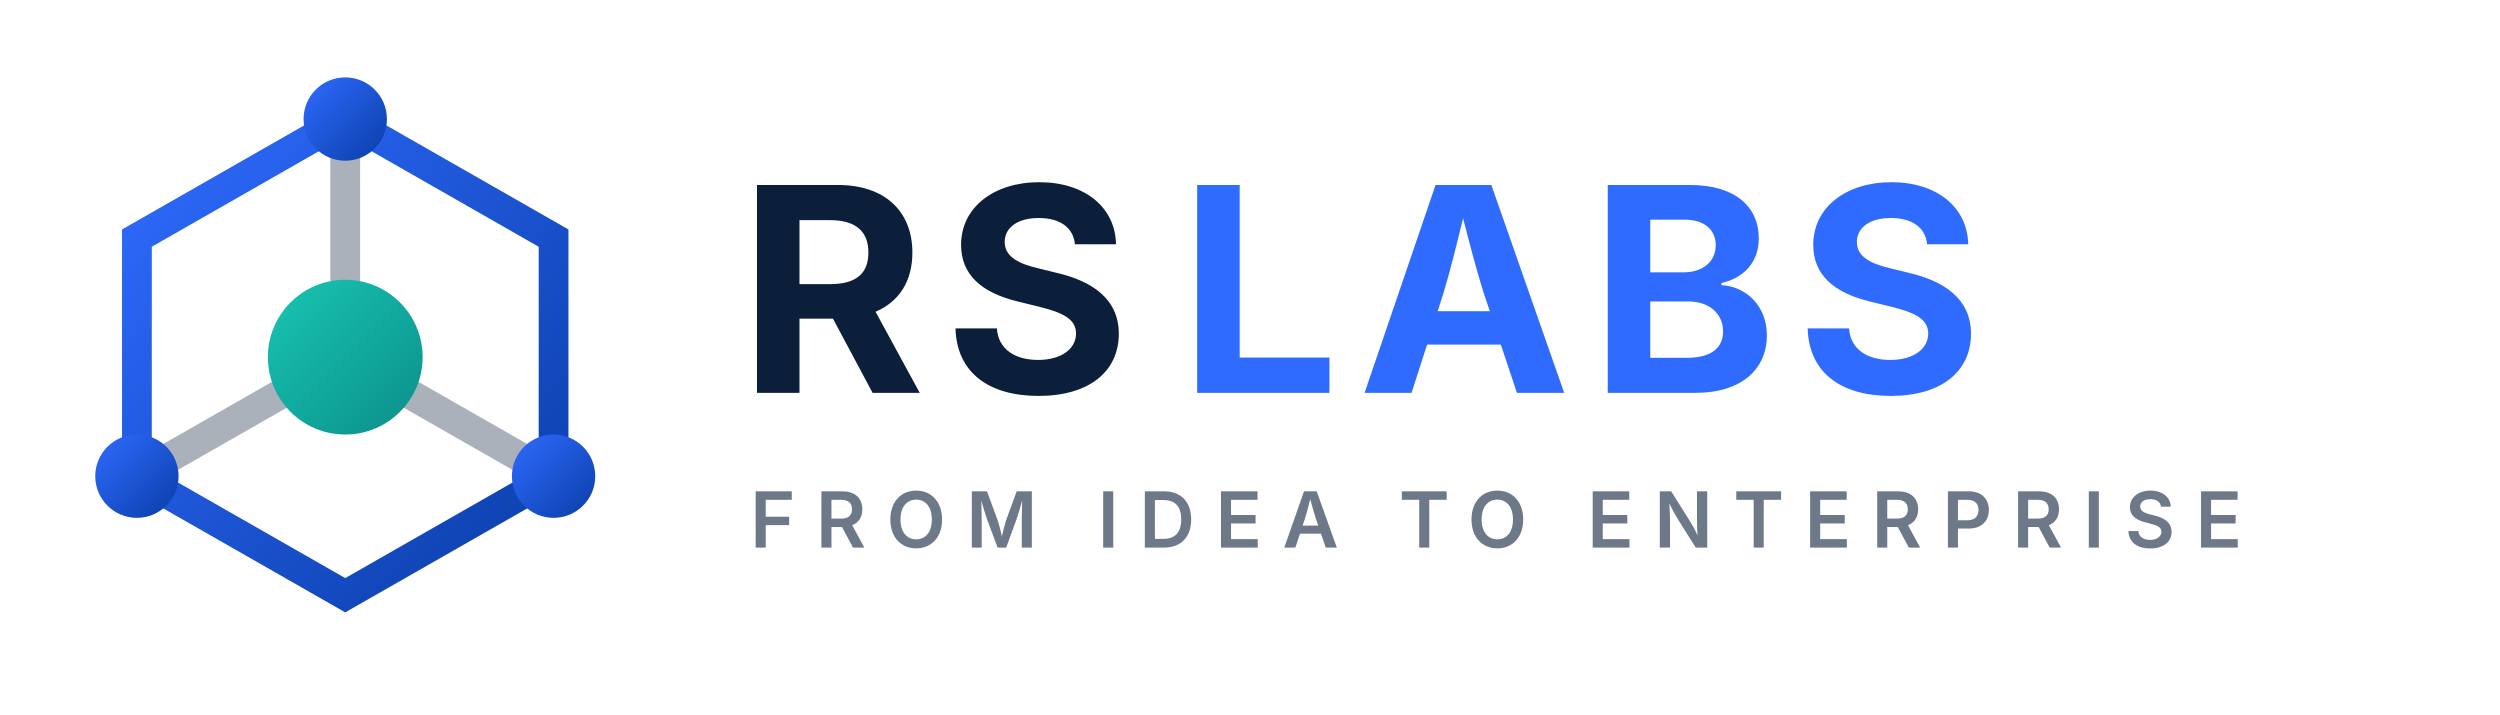
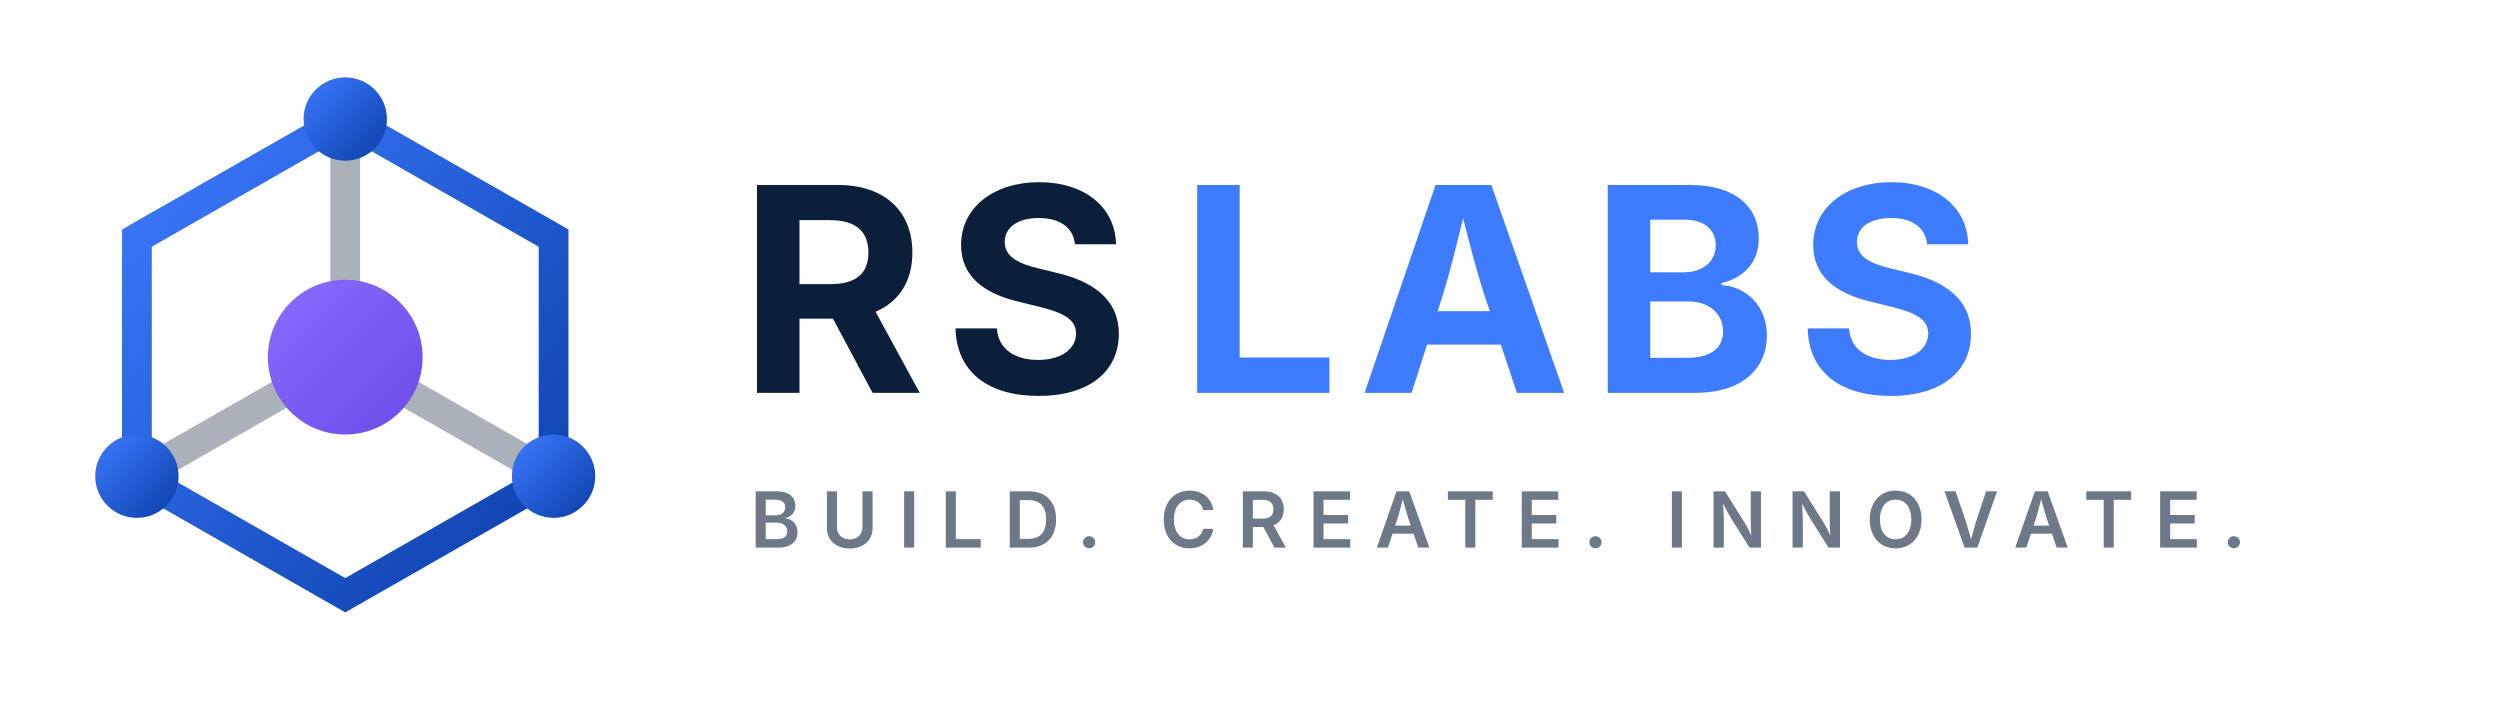
<svg xmlns="http://www.w3.org/2000/svg" viewBox="0 0 420 120" role="img" aria-label="RS Labs">
  <defs>
    <linearGradient id="b" x1="0" y1="0" x2="1" y2="1">
-       <stop offset="0" stop-color="#2f6bff" />
+       <stop offset="0" stop-color="#3d7bff" />
      <stop offset="1" stop-color="#0a3ea8" />
    </linearGradient>
    <linearGradient id="t" x1="0" y1="0" x2="1" y2="1">
-       <stop offset="0" stop-color="#18c5b3" />
-       <stop offset="1" stop-color="#0b8f8a" />
+       <stop offset="0" stop-color="#8b6cff" />
+       <stop offset="1" stop-color="#6a4be6" />
    </linearGradient>
  </defs>
  <g transform="translate(58 60)" stroke-width="5" stroke-linecap="round">
    <g stroke="#0b1f3a" opacity=".35">
      <line x1="0" y1="0" x2="0" y2="-40" />
      <line x1="0" y1="0" x2="35" y2="20" />
      <line x1="0" y1="0" x2="-35" y2="20" />
    </g>
    <path d="M0 -40 L35 -20 L35 20 L0 40 L-35 20 L-35 -20Z" fill="none" stroke="url(#b)" />
    <circle r="13" fill="url(#t)" />
    <circle cy="-40" r="7" fill="url(#b)" />
    <circle cx="35" cy="20" r="7" fill="url(#b)" />
    <circle cx="-35" cy="20" r="7" fill="url(#b)" />
  </g>
-   <text x="124" y="66" font-family="'Segoe UI',Inter,Helvetica,Arial,sans-serif" font-size="48" font-weight="700" letter-spacing="3" fill="#0b1f3a">RS<tspan fill="#2f6bff" dx="8">LABS</tspan>
+   <text x="124" y="66" font-family="'Segoe UI',Inter,Helvetica,Arial,sans-serif" font-size="48" font-weight="700" letter-spacing="3" fill="#0b1f3a">RS<tspan fill="#3d7bff" dx="8">LABS</tspan>
  </text>
-   <text x="126" y="92" font-family="'Segoe UI',Inter,Helvetica,Arial,sans-serif" font-size="13" font-weight="600" letter-spacing="3.4" fill="#0b1f3a" opacity=".6">FROM IDEA TO ENTERPRISE</text>
+   <text x="126" y="92" font-family="'Segoe UI',Inter,Helvetica,Arial,sans-serif" font-size="13" font-weight="600" letter-spacing="3.4" fill="#0b1f3a" opacity=".6">BUILD. CREATE. INNOVATE.</text>
</svg>
